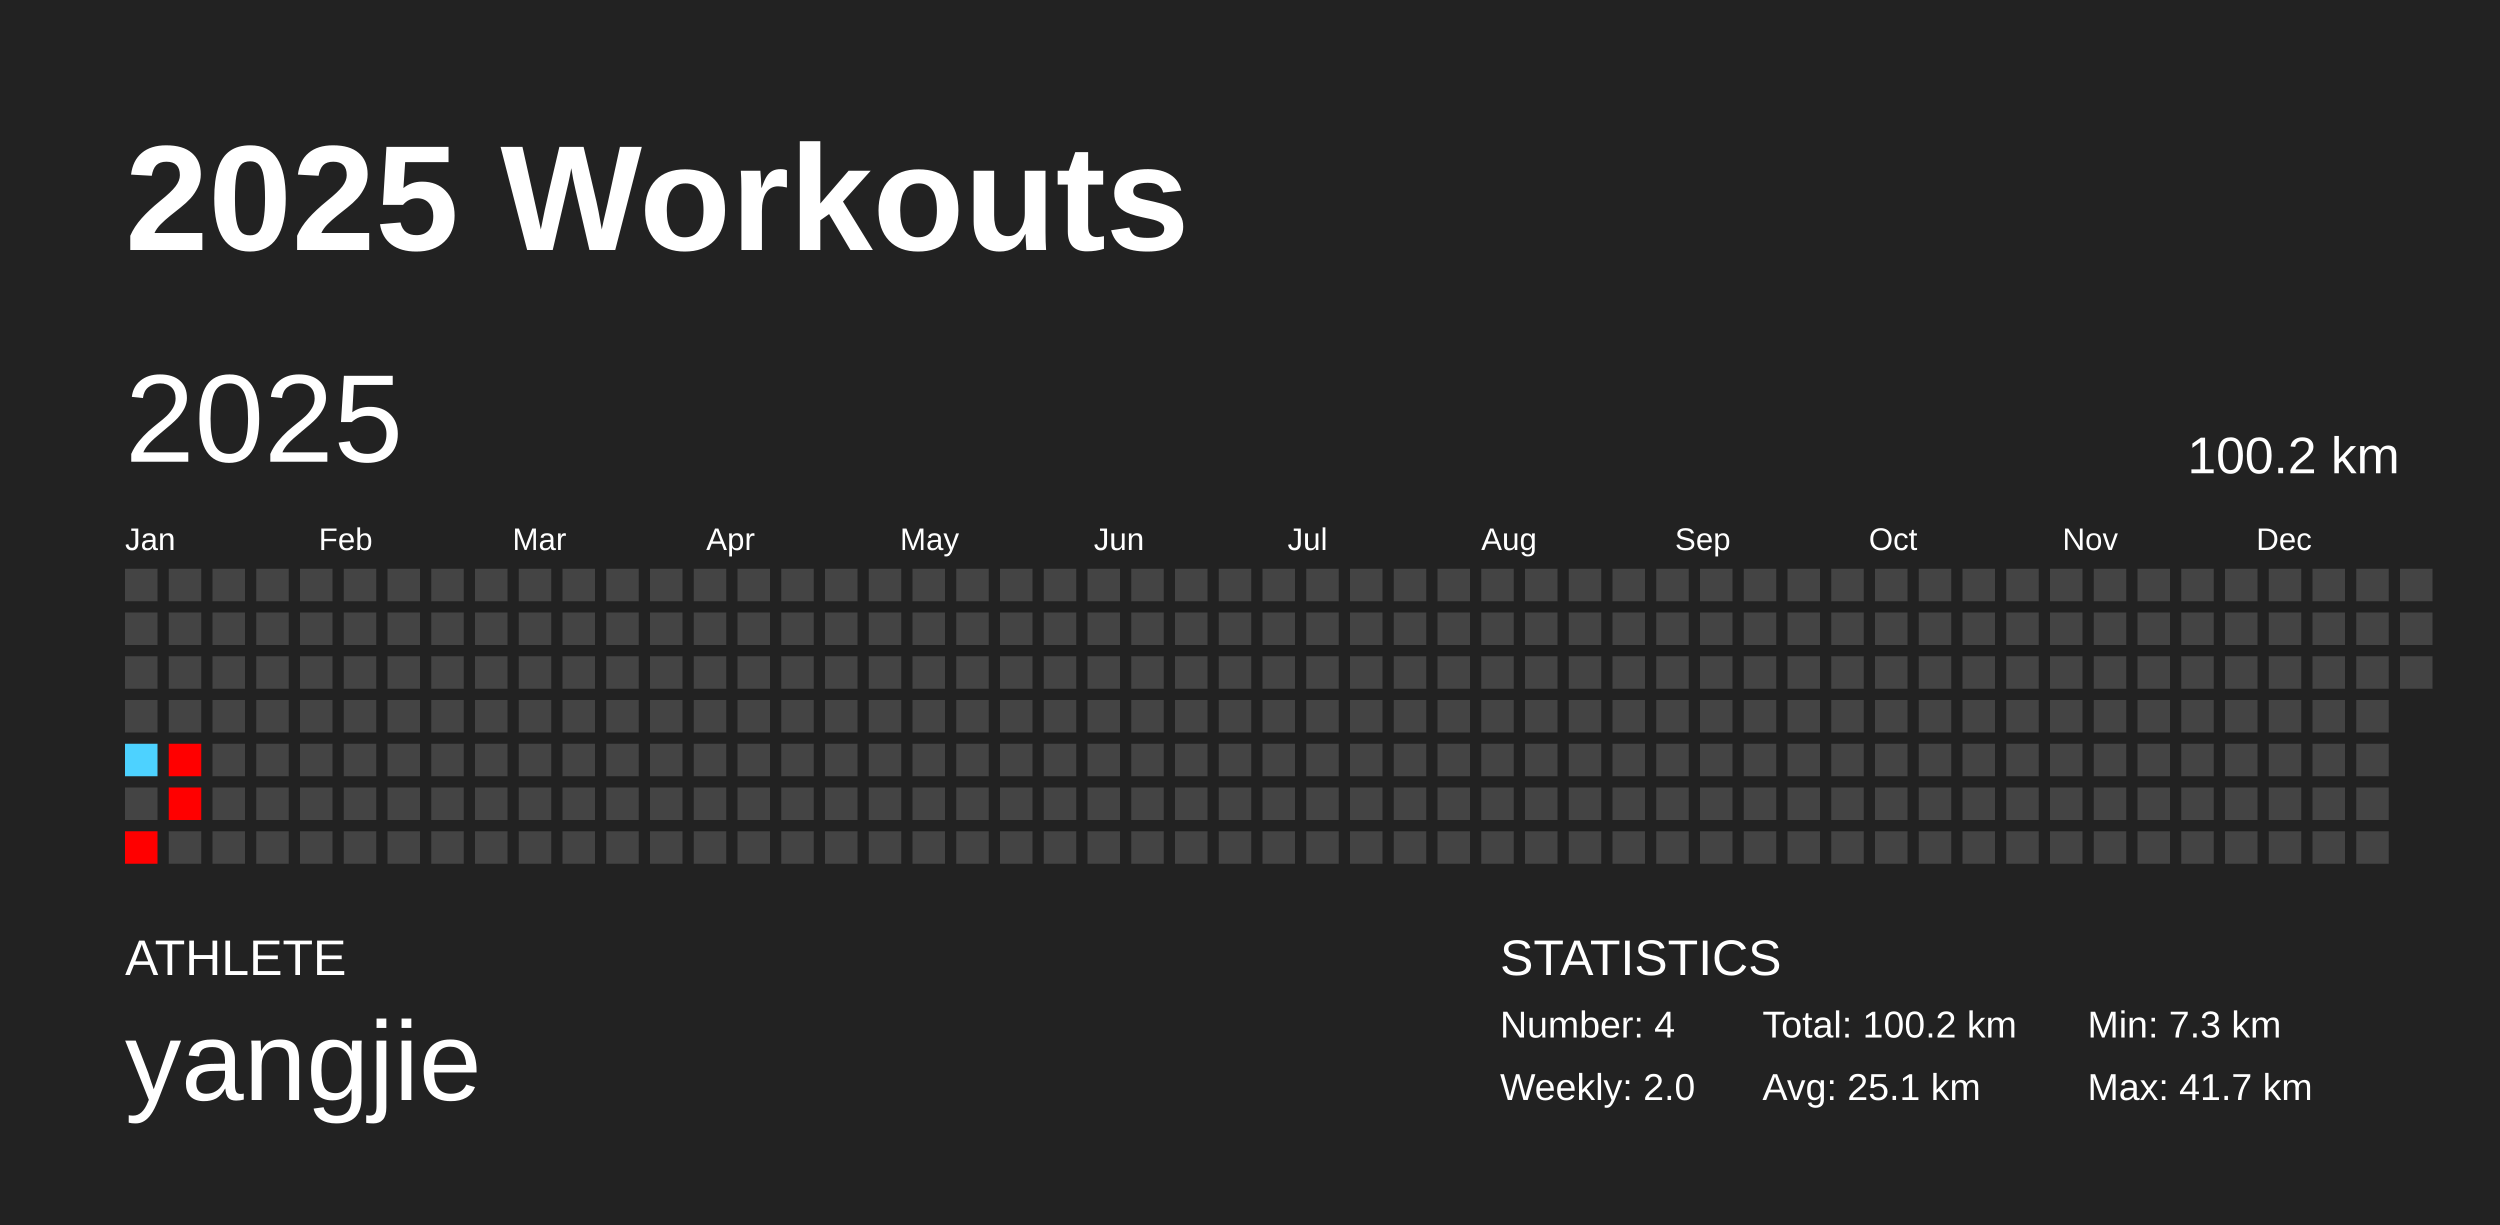
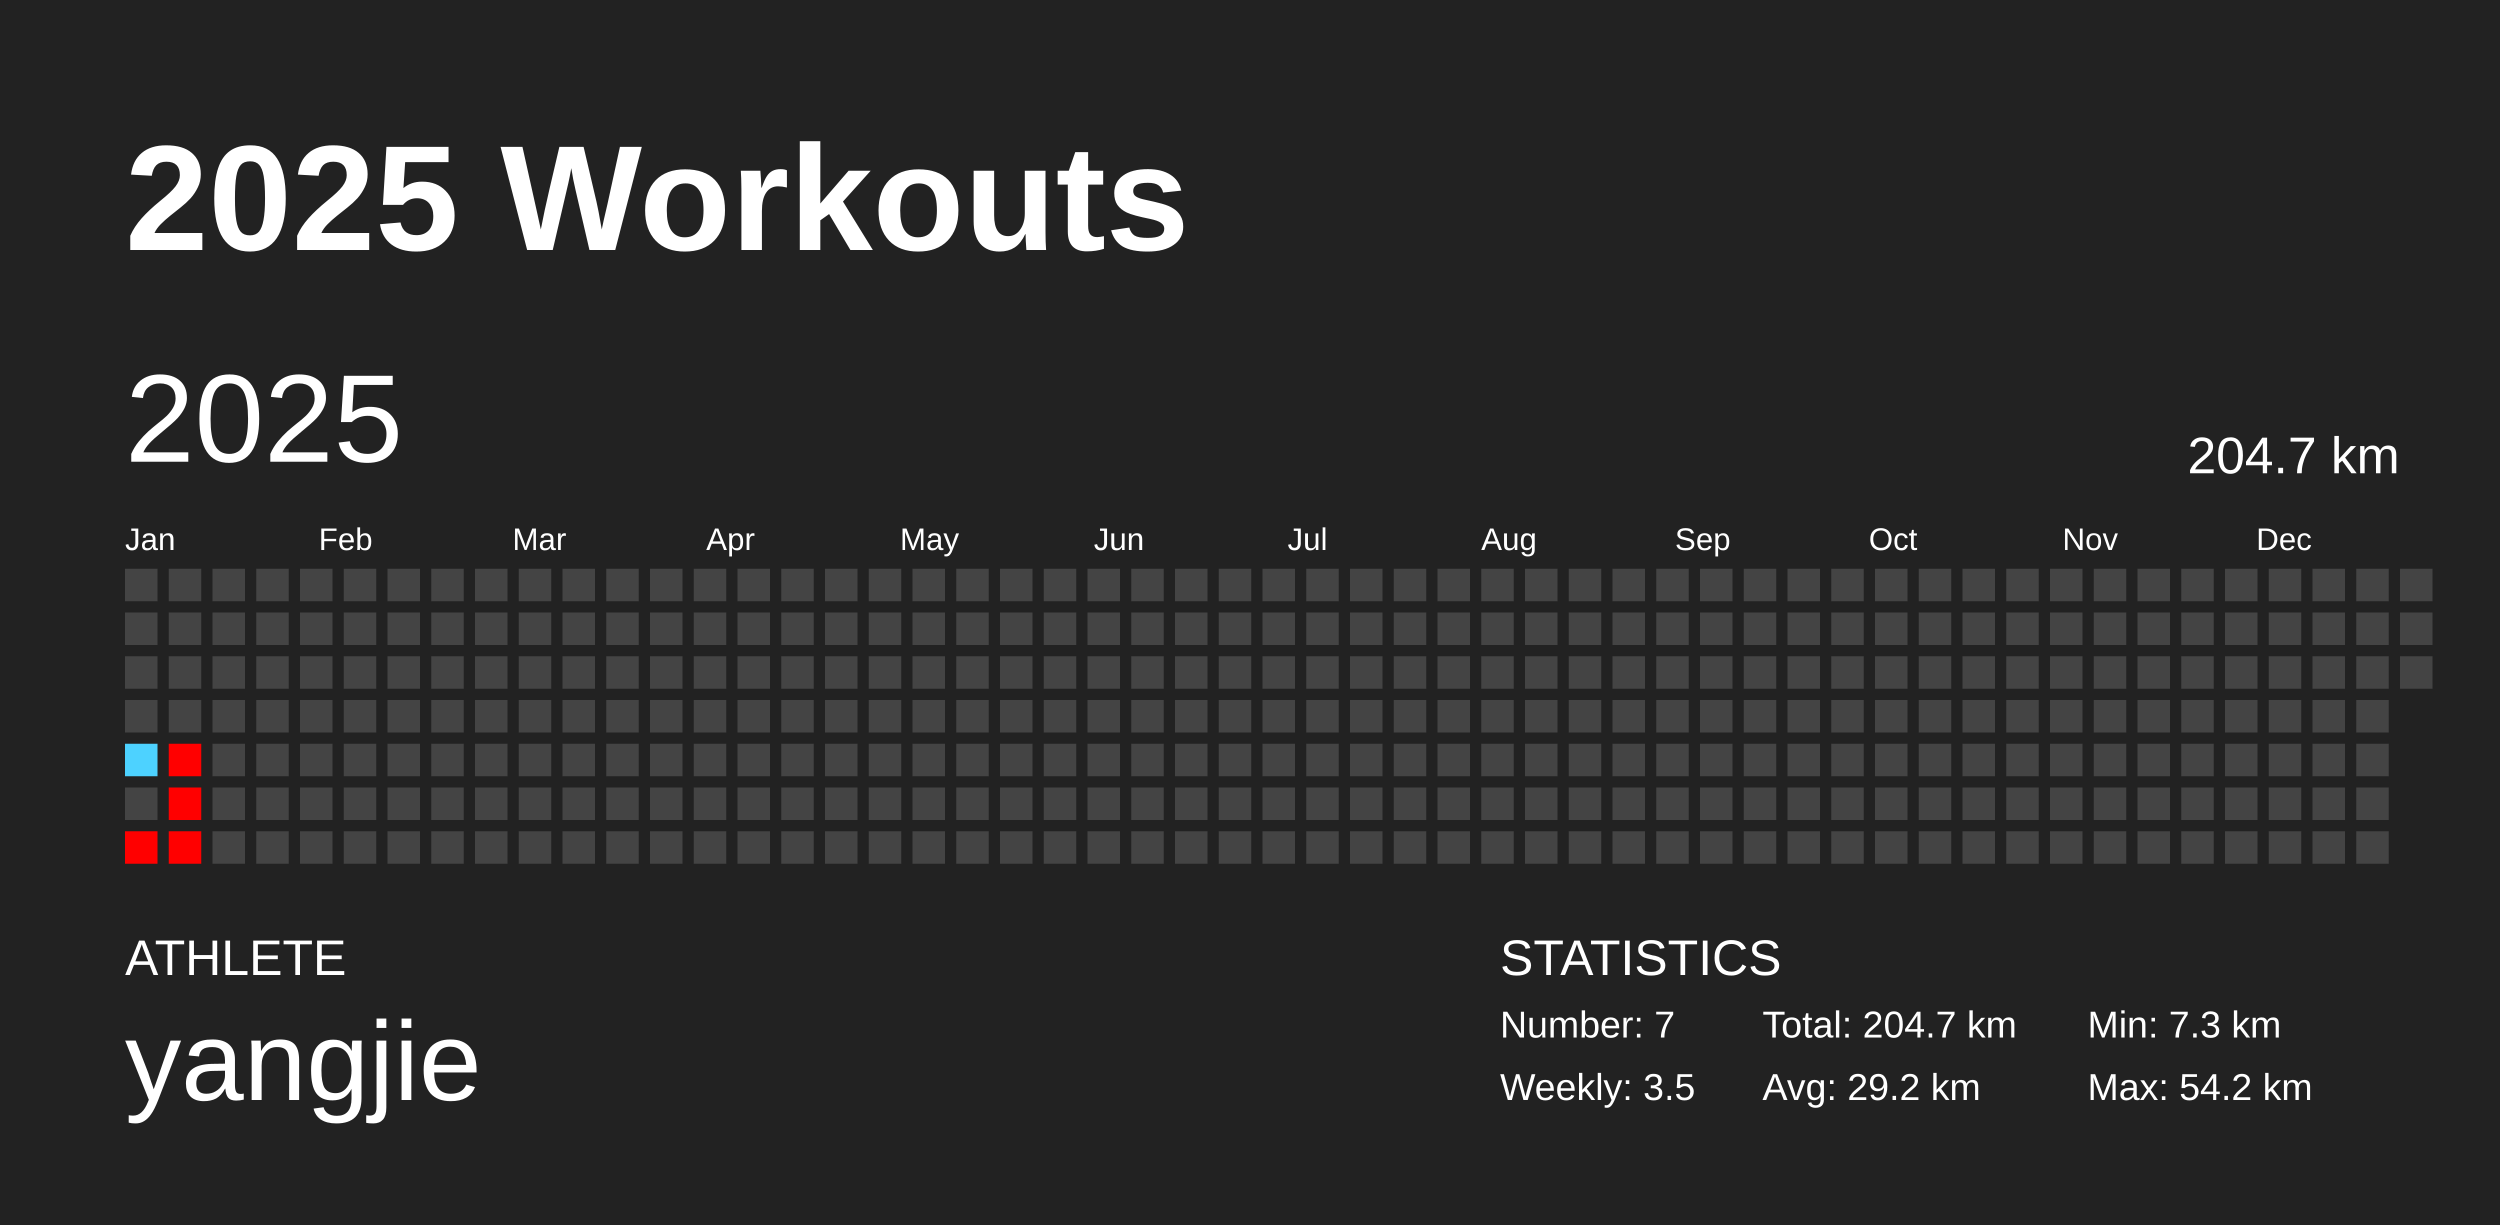
<svg xmlns="http://www.w3.org/2000/svg" baseProfile="full" height="98mm" version="1.1" viewBox="0,0,200,98" width="200mm">
  <defs />
  <rect fill="#222222" height="98" width="200" x="0" y="0" />
  <text fill="#FFFFFF" style="font-size:12px; font-family:Arial; font-weight:bold;" x="10" y="20">2025 Workouts</text>
  <text fill="#FFFFFF" style="font-size:4px; font-family:Arial" x="10" y="78">ATHLETE</text>
  <text fill="#FFFFFF" style="font-size:9px; font-family:Arial" x="10" y="88">yangjie</text>
  <text fill="#FFFFFF" style="font-size:4px; font-family:Arial" x="120" y="78">STATISTICS</text>
-   <text fill="#FFFFFF" style="font-size:3px; font-family:Arial" x="120" y="83">Number: 4</text>
-   <text fill="#FFFFFF" style="font-size:3px; font-family:Arial" x="120" y="88">Weekly: 2.0</text>
-   <text fill="#FFFFFF" style="font-size:3px; font-family:Arial" x="141" y="83">Total: 100.2 km</text>
-   <text fill="#FFFFFF" style="font-size:3px; font-family:Arial" x="141" y="88">Avg: 25.1 km</text>
+   <text fill="#FFFFFF" style="font-size:3px; font-family:Arial" x="120" y="83">Number: 7</text>
+   <text fill="#FFFFFF" style="font-size:3px; font-family:Arial" x="120" y="88">Weekly: 3.5</text>
+   <text fill="#FFFFFF" style="font-size:3px; font-family:Arial" x="141" y="83">Total: 204.7 km</text>
+   <text fill="#FFFFFF" style="font-size:3px; font-family:Arial" x="141" y="88">Avg: 29.2 km</text>
  <text fill="#FFFFFF" style="font-size:3px; font-family:Arial" x="167" y="83">Min: 7.3 km</text>
-   <text fill="#FFFFFF" style="font-size:3px; font-family:Arial" x="167" y="88">Max: 41.7 km</text>
+   <text fill="#FFFFFF" style="font-size:3px; font-family:Arial" x="167" y="88">Max: 54.2 km</text>
  <text dominant-baseline="hanging" fill="#FFFFFF" style="font-size:10.0px; font-family:Arial;" x="10" y="30">2025</text>
-   <text dominant-baseline="hanging" fill="#FFFFFF" style="font-size:4.125px; font-family:Arial;" x="175" y="35">100.2 km</text>
+   <text dominant-baseline="hanging" fill="#FFFFFF" style="font-size:4.125px; font-family:Arial;" x="175" y="35">204.7 km</text>
  <text fill="#FFFFFF" style="font-size:2.5px; font-family:Arial" x="10.0" y="44">Jan</text>
  <text fill="#FFFFFF" style="font-size:2.5px; font-family:Arial" x="25.5" y="44">Feb</text>
  <text fill="#FFFFFF" style="font-size:2.5px; font-family:Arial" x="41.0" y="44">Mar</text>
  <text fill="#FFFFFF" style="font-size:2.5px; font-family:Arial" x="56.5" y="44">Apr</text>
  <text fill="#FFFFFF" style="font-size:2.5px; font-family:Arial" x="72.0" y="44">May</text>
  <text fill="#FFFFFF" style="font-size:2.5px; font-family:Arial" x="87.5" y="44">Jun</text>
  <text fill="#FFFFFF" style="font-size:2.5px; font-family:Arial" x="103.0" y="44">Jul</text>
  <text fill="#FFFFFF" style="font-size:2.5px; font-family:Arial" x="118.5" y="44">Aug</text>
  <text fill="#FFFFFF" style="font-size:2.5px; font-family:Arial" x="134.0" y="44">Sep</text>
  <text fill="#FFFFFF" style="font-size:2.5px; font-family:Arial" x="149.5" y="44">Oct</text>
  <text fill="#FFFFFF" style="font-size:2.5px; font-family:Arial" x="165.0" y="44">Nov</text>
  <text fill="#FFFFFF" style="font-size:2.5px; font-family:Arial" x="180.5" y="44">Dec</text>
  <rect fill="#444444" height="2.6" width="2.6" x="10.0" y="45.5" />
  <rect fill="#444444" height="2.6" width="2.6" x="10.0" y="49.0" />
  <rect fill="#444444" height="2.6" width="2.6" x="10.0" y="52.5" />
  <rect fill="#444444" height="2.6" width="2.6" x="10.0" y="56.0" />
  <rect fill="#4dd2ff" height="2.6" width="2.6" x="10.0" y="59.5" />
  <rect fill="#444444" height="2.6" width="2.6" x="10.0" y="63.0" />
  <rect fill="red" height="2.6" width="2.6" x="10.0" y="66.5" />
  <rect fill="#444444" height="2.6" width="2.6" x="13.5" y="45.5" />
  <rect fill="#444444" height="2.6" width="2.6" x="13.5" y="49.0" />
  <rect fill="#444444" height="2.6" width="2.6" x="13.5" y="52.5" />
  <rect fill="#444444" height="2.6" width="2.6" x="13.5" y="56.0" />
  <rect fill="red" height="2.6" width="2.6" x="13.5" y="59.5" />
  <rect fill="red" height="2.6" width="2.6" x="13.5" y="63.0" />
-   <rect fill="#444444" height="2.6" width="2.6" x="13.5" y="66.5" />
+   <rect fill="red" height="2.6" width="2.6" x="13.5" y="66.5" />
  <rect fill="#444444" height="2.6" width="2.6" x="17.0" y="45.5" />
  <rect fill="#444444" height="2.6" width="2.6" x="17.0" y="49.0" />
  <rect fill="#444444" height="2.6" width="2.6" x="17.0" y="52.5" />
  <rect fill="#444444" height="2.6" width="2.6" x="17.0" y="56.0" />
  <rect fill="#444444" height="2.6" width="2.6" x="17.0" y="59.5" />
  <rect fill="#444444" height="2.6" width="2.6" x="17.0" y="63.0" />
  <rect fill="#444444" height="2.6" width="2.6" x="17.0" y="66.5" />
  <rect fill="#444444" height="2.6" width="2.6" x="20.5" y="45.5" />
  <rect fill="#444444" height="2.6" width="2.6" x="20.5" y="49.0" />
  <rect fill="#444444" height="2.6" width="2.6" x="20.5" y="52.5" />
  <rect fill="#444444" height="2.6" width="2.6" x="20.5" y="56.0" />
  <rect fill="#444444" height="2.6" width="2.6" x="20.5" y="59.5" />
  <rect fill="#444444" height="2.6" width="2.6" x="20.5" y="63.0" />
  <rect fill="#444444" height="2.6" width="2.6" x="20.5" y="66.5" />
  <rect fill="#444444" height="2.6" width="2.6" x="24.0" y="45.5" />
  <rect fill="#444444" height="2.6" width="2.6" x="24.0" y="49.0" />
  <rect fill="#444444" height="2.6" width="2.6" x="24.0" y="52.5" />
  <rect fill="#444444" height="2.6" width="2.6" x="24.0" y="56.0" />
  <rect fill="#444444" height="2.6" width="2.6" x="24.0" y="59.5" />
  <rect fill="#444444" height="2.6" width="2.6" x="24.0" y="63.0" />
  <rect fill="#444444" height="2.6" width="2.6" x="24.0" y="66.5" />
  <rect fill="#444444" height="2.6" width="2.6" x="27.5" y="45.5" />
  <rect fill="#444444" height="2.6" width="2.6" x="27.5" y="49.0" />
  <rect fill="#444444" height="2.6" width="2.6" x="27.5" y="52.5" />
  <rect fill="#444444" height="2.6" width="2.6" x="27.5" y="56.0" />
  <rect fill="#444444" height="2.6" width="2.6" x="27.5" y="59.5" />
  <rect fill="#444444" height="2.6" width="2.6" x="27.5" y="63.0" />
  <rect fill="#444444" height="2.6" width="2.6" x="27.5" y="66.5" />
  <rect fill="#444444" height="2.6" width="2.6" x="31.0" y="45.5" />
  <rect fill="#444444" height="2.6" width="2.6" x="31.0" y="49.0" />
  <rect fill="#444444" height="2.6" width="2.6" x="31.0" y="52.5" />
  <rect fill="#444444" height="2.6" width="2.6" x="31.0" y="56.0" />
  <rect fill="#444444" height="2.6" width="2.6" x="31.0" y="59.5" />
  <rect fill="#444444" height="2.6" width="2.6" x="31.0" y="63.0" />
  <rect fill="#444444" height="2.6" width="2.6" x="31.0" y="66.5" />
  <rect fill="#444444" height="2.6" width="2.6" x="34.5" y="45.5" />
  <rect fill="#444444" height="2.6" width="2.6" x="34.5" y="49.0" />
  <rect fill="#444444" height="2.6" width="2.6" x="34.5" y="52.5" />
  <rect fill="#444444" height="2.6" width="2.6" x="34.5" y="56.0" />
  <rect fill="#444444" height="2.6" width="2.6" x="34.5" y="59.5" />
  <rect fill="#444444" height="2.6" width="2.6" x="34.5" y="63.0" />
  <rect fill="#444444" height="2.6" width="2.6" x="34.5" y="66.5" />
  <rect fill="#444444" height="2.6" width="2.6" x="38.0" y="45.5" />
  <rect fill="#444444" height="2.6" width="2.6" x="38.0" y="49.0" />
  <rect fill="#444444" height="2.6" width="2.6" x="38.0" y="52.5" />
  <rect fill="#444444" height="2.6" width="2.6" x="38.0" y="56.0" />
  <rect fill="#444444" height="2.6" width="2.6" x="38.0" y="59.5" />
  <rect fill="#444444" height="2.6" width="2.6" x="38.0" y="63.0" />
  <rect fill="#444444" height="2.6" width="2.6" x="38.0" y="66.5" />
  <rect fill="#444444" height="2.6" width="2.6" x="41.5" y="45.5" />
  <rect fill="#444444" height="2.6" width="2.6" x="41.5" y="49.0" />
  <rect fill="#444444" height="2.6" width="2.6" x="41.5" y="52.5" />
  <rect fill="#444444" height="2.6" width="2.6" x="41.5" y="56.0" />
  <rect fill="#444444" height="2.6" width="2.6" x="41.5" y="59.5" />
  <rect fill="#444444" height="2.6" width="2.6" x="41.5" y="63.0" />
  <rect fill="#444444" height="2.6" width="2.6" x="41.5" y="66.5" />
  <rect fill="#444444" height="2.6" width="2.6" x="45.0" y="45.5" />
  <rect fill="#444444" height="2.6" width="2.6" x="45.0" y="49.0" />
  <rect fill="#444444" height="2.6" width="2.6" x="45.0" y="52.5" />
  <rect fill="#444444" height="2.6" width="2.6" x="45.0" y="56.0" />
  <rect fill="#444444" height="2.6" width="2.6" x="45.0" y="59.5" />
  <rect fill="#444444" height="2.6" width="2.6" x="45.0" y="63.0" />
  <rect fill="#444444" height="2.6" width="2.6" x="45.0" y="66.5" />
  <rect fill="#444444" height="2.6" width="2.6" x="48.5" y="45.5" />
  <rect fill="#444444" height="2.6" width="2.6" x="48.5" y="49.0" />
  <rect fill="#444444" height="2.6" width="2.6" x="48.5" y="52.5" />
  <rect fill="#444444" height="2.6" width="2.6" x="48.5" y="56.0" />
  <rect fill="#444444" height="2.6" width="2.6" x="48.5" y="59.5" />
  <rect fill="#444444" height="2.6" width="2.6" x="48.5" y="63.0" />
  <rect fill="#444444" height="2.6" width="2.6" x="48.5" y="66.5" />
  <rect fill="#444444" height="2.6" width="2.6" x="52.0" y="45.5" />
  <rect fill="#444444" height="2.6" width="2.6" x="52.0" y="49.0" />
  <rect fill="#444444" height="2.6" width="2.6" x="52.0" y="52.5" />
  <rect fill="#444444" height="2.6" width="2.6" x="52.0" y="56.0" />
  <rect fill="#444444" height="2.6" width="2.6" x="52.0" y="59.5" />
  <rect fill="#444444" height="2.6" width="2.6" x="52.0" y="63.0" />
  <rect fill="#444444" height="2.6" width="2.6" x="52.0" y="66.5" />
  <rect fill="#444444" height="2.6" width="2.6" x="55.5" y="45.5" />
  <rect fill="#444444" height="2.6" width="2.6" x="55.5" y="49.0" />
  <rect fill="#444444" height="2.6" width="2.6" x="55.5" y="52.5" />
  <rect fill="#444444" height="2.6" width="2.6" x="55.5" y="56.0" />
  <rect fill="#444444" height="2.6" width="2.6" x="55.5" y="59.5" />
  <rect fill="#444444" height="2.6" width="2.6" x="55.5" y="63.0" />
  <rect fill="#444444" height="2.6" width="2.6" x="55.5" y="66.5" />
  <rect fill="#444444" height="2.6" width="2.6" x="59.0" y="45.5" />
  <rect fill="#444444" height="2.6" width="2.6" x="59.0" y="49.0" />
  <rect fill="#444444" height="2.6" width="2.6" x="59.0" y="52.5" />
  <rect fill="#444444" height="2.6" width="2.6" x="59.0" y="56.0" />
  <rect fill="#444444" height="2.6" width="2.6" x="59.0" y="59.5" />
  <rect fill="#444444" height="2.6" width="2.6" x="59.0" y="63.0" />
  <rect fill="#444444" height="2.6" width="2.6" x="59.0" y="66.5" />
  <rect fill="#444444" height="2.6" width="2.6" x="62.5" y="45.5" />
  <rect fill="#444444" height="2.6" width="2.6" x="62.5" y="49.0" />
  <rect fill="#444444" height="2.6" width="2.6" x="62.5" y="52.5" />
  <rect fill="#444444" height="2.6" width="2.6" x="62.5" y="56.0" />
  <rect fill="#444444" height="2.6" width="2.6" x="62.5" y="59.5" />
  <rect fill="#444444" height="2.6" width="2.6" x="62.5" y="63.0" />
  <rect fill="#444444" height="2.6" width="2.6" x="62.5" y="66.5" />
  <rect fill="#444444" height="2.6" width="2.6" x="66.0" y="45.5" />
  <rect fill="#444444" height="2.6" width="2.6" x="66.0" y="49.0" />
  <rect fill="#444444" height="2.6" width="2.6" x="66.0" y="52.5" />
  <rect fill="#444444" height="2.6" width="2.6" x="66.0" y="56.0" />
  <rect fill="#444444" height="2.6" width="2.6" x="66.0" y="59.5" />
  <rect fill="#444444" height="2.6" width="2.6" x="66.0" y="63.0" />
  <rect fill="#444444" height="2.6" width="2.6" x="66.0" y="66.5" />
  <rect fill="#444444" height="2.6" width="2.6" x="69.5" y="45.5" />
  <rect fill="#444444" height="2.6" width="2.6" x="69.5" y="49.0" />
  <rect fill="#444444" height="2.6" width="2.6" x="69.5" y="52.5" />
  <rect fill="#444444" height="2.6" width="2.6" x="69.5" y="56.0" />
  <rect fill="#444444" height="2.6" width="2.6" x="69.5" y="59.5" />
  <rect fill="#444444" height="2.6" width="2.6" x="69.5" y="63.0" />
  <rect fill="#444444" height="2.6" width="2.6" x="69.5" y="66.5" />
  <rect fill="#444444" height="2.6" width="2.6" x="73.0" y="45.5" />
  <rect fill="#444444" height="2.6" width="2.6" x="73.0" y="49.0" />
  <rect fill="#444444" height="2.6" width="2.6" x="73.0" y="52.5" />
  <rect fill="#444444" height="2.6" width="2.6" x="73.0" y="56.0" />
  <rect fill="#444444" height="2.6" width="2.6" x="73.0" y="59.5" />
  <rect fill="#444444" height="2.6" width="2.6" x="73.0" y="63.0" />
  <rect fill="#444444" height="2.6" width="2.6" x="73.0" y="66.5" />
  <rect fill="#444444" height="2.6" width="2.6" x="76.5" y="45.5" />
  <rect fill="#444444" height="2.6" width="2.6" x="76.5" y="49.0" />
  <rect fill="#444444" height="2.6" width="2.6" x="76.5" y="52.5" />
  <rect fill="#444444" height="2.6" width="2.6" x="76.5" y="56.0" />
  <rect fill="#444444" height="2.6" width="2.6" x="76.5" y="59.5" />
  <rect fill="#444444" height="2.6" width="2.6" x="76.5" y="63.0" />
  <rect fill="#444444" height="2.6" width="2.6" x="76.5" y="66.5" />
  <rect fill="#444444" height="2.6" width="2.6" x="80.0" y="45.5" />
  <rect fill="#444444" height="2.6" width="2.6" x="80.0" y="49.0" />
  <rect fill="#444444" height="2.6" width="2.6" x="80.0" y="52.5" />
  <rect fill="#444444" height="2.6" width="2.6" x="80.0" y="56.0" />
  <rect fill="#444444" height="2.6" width="2.6" x="80.0" y="59.5" />
  <rect fill="#444444" height="2.6" width="2.6" x="80.0" y="63.0" />
  <rect fill="#444444" height="2.6" width="2.6" x="80.0" y="66.5" />
  <rect fill="#444444" height="2.6" width="2.6" x="83.5" y="45.5" />
  <rect fill="#444444" height="2.6" width="2.6" x="83.5" y="49.0" />
  <rect fill="#444444" height="2.6" width="2.6" x="83.5" y="52.5" />
  <rect fill="#444444" height="2.6" width="2.6" x="83.5" y="56.0" />
  <rect fill="#444444" height="2.6" width="2.6" x="83.5" y="59.5" />
  <rect fill="#444444" height="2.6" width="2.6" x="83.5" y="63.0" />
  <rect fill="#444444" height="2.6" width="2.6" x="83.5" y="66.5" />
  <rect fill="#444444" height="2.6" width="2.6" x="87.0" y="45.5" />
  <rect fill="#444444" height="2.6" width="2.6" x="87.0" y="49.0" />
  <rect fill="#444444" height="2.6" width="2.6" x="87.0" y="52.5" />
  <rect fill="#444444" height="2.6" width="2.6" x="87.0" y="56.0" />
  <rect fill="#444444" height="2.6" width="2.6" x="87.0" y="59.5" />
  <rect fill="#444444" height="2.6" width="2.6" x="87.0" y="63.0" />
  <rect fill="#444444" height="2.6" width="2.6" x="87.0" y="66.5" />
  <rect fill="#444444" height="2.6" width="2.6" x="90.5" y="45.5" />
  <rect fill="#444444" height="2.6" width="2.6" x="90.5" y="49.0" />
  <rect fill="#444444" height="2.6" width="2.6" x="90.5" y="52.5" />
  <rect fill="#444444" height="2.6" width="2.6" x="90.5" y="56.0" />
  <rect fill="#444444" height="2.6" width="2.6" x="90.5" y="59.5" />
  <rect fill="#444444" height="2.6" width="2.6" x="90.5" y="63.0" />
  <rect fill="#444444" height="2.6" width="2.6" x="90.5" y="66.5" />
  <rect fill="#444444" height="2.6" width="2.6" x="94.0" y="45.5" />
  <rect fill="#444444" height="2.6" width="2.6" x="94.0" y="49.0" />
  <rect fill="#444444" height="2.6" width="2.6" x="94.0" y="52.5" />
  <rect fill="#444444" height="2.6" width="2.6" x="94.0" y="56.0" />
  <rect fill="#444444" height="2.6" width="2.6" x="94.0" y="59.5" />
  <rect fill="#444444" height="2.6" width="2.6" x="94.0" y="63.0" />
  <rect fill="#444444" height="2.6" width="2.6" x="94.0" y="66.5" />
  <rect fill="#444444" height="2.6" width="2.6" x="97.5" y="45.5" />
  <rect fill="#444444" height="2.6" width="2.6" x="97.5" y="49.0" />
  <rect fill="#444444" height="2.6" width="2.6" x="97.5" y="52.5" />
  <rect fill="#444444" height="2.6" width="2.6" x="97.5" y="56.0" />
  <rect fill="#444444" height="2.6" width="2.6" x="97.5" y="59.5" />
  <rect fill="#444444" height="2.6" width="2.6" x="97.5" y="63.0" />
  <rect fill="#444444" height="2.6" width="2.6" x="97.5" y="66.5" />
  <rect fill="#444444" height="2.6" width="2.6" x="101.0" y="45.5" />
  <rect fill="#444444" height="2.6" width="2.6" x="101.0" y="49.0" />
  <rect fill="#444444" height="2.6" width="2.6" x="101.0" y="52.5" />
  <rect fill="#444444" height="2.6" width="2.6" x="101.0" y="56.0" />
  <rect fill="#444444" height="2.6" width="2.6" x="101.0" y="59.5" />
  <rect fill="#444444" height="2.6" width="2.6" x="101.0" y="63.0" />
  <rect fill="#444444" height="2.6" width="2.6" x="101.0" y="66.5" />
  <rect fill="#444444" height="2.6" width="2.6" x="104.5" y="45.5" />
  <rect fill="#444444" height="2.6" width="2.6" x="104.5" y="49.0" />
  <rect fill="#444444" height="2.6" width="2.6" x="104.5" y="52.5" />
  <rect fill="#444444" height="2.6" width="2.6" x="104.5" y="56.0" />
  <rect fill="#444444" height="2.6" width="2.6" x="104.5" y="59.5" />
  <rect fill="#444444" height="2.6" width="2.6" x="104.5" y="63.0" />
  <rect fill="#444444" height="2.6" width="2.6" x="104.5" y="66.5" />
  <rect fill="#444444" height="2.6" width="2.6" x="108.0" y="45.5" />
  <rect fill="#444444" height="2.6" width="2.6" x="108.0" y="49.0" />
  <rect fill="#444444" height="2.6" width="2.6" x="108.0" y="52.5" />
  <rect fill="#444444" height="2.6" width="2.6" x="108.0" y="56.0" />
  <rect fill="#444444" height="2.6" width="2.6" x="108.0" y="59.5" />
  <rect fill="#444444" height="2.6" width="2.6" x="108.0" y="63.0" />
  <rect fill="#444444" height="2.6" width="2.6" x="108.0" y="66.5" />
  <rect fill="#444444" height="2.6" width="2.6" x="111.5" y="45.5" />
  <rect fill="#444444" height="2.6" width="2.6" x="111.5" y="49.0" />
  <rect fill="#444444" height="2.6" width="2.6" x="111.5" y="52.5" />
  <rect fill="#444444" height="2.6" width="2.6" x="111.5" y="56.0" />
  <rect fill="#444444" height="2.6" width="2.6" x="111.5" y="59.5" />
  <rect fill="#444444" height="2.6" width="2.6" x="111.5" y="63.0" />
  <rect fill="#444444" height="2.6" width="2.6" x="111.5" y="66.5" />
  <rect fill="#444444" height="2.6" width="2.6" x="115.0" y="45.5" />
  <rect fill="#444444" height="2.6" width="2.6" x="115.0" y="49.0" />
  <rect fill="#444444" height="2.6" width="2.6" x="115.0" y="52.5" />
  <rect fill="#444444" height="2.6" width="2.6" x="115.0" y="56.0" />
  <rect fill="#444444" height="2.6" width="2.6" x="115.0" y="59.5" />
  <rect fill="#444444" height="2.6" width="2.6" x="115.0" y="63.0" />
  <rect fill="#444444" height="2.6" width="2.6" x="115.0" y="66.5" />
  <rect fill="#444444" height="2.6" width="2.6" x="118.5" y="45.5" />
  <rect fill="#444444" height="2.6" width="2.6" x="118.5" y="49.0" />
  <rect fill="#444444" height="2.6" width="2.6" x="118.5" y="52.5" />
  <rect fill="#444444" height="2.6" width="2.6" x="118.5" y="56.0" />
  <rect fill="#444444" height="2.6" width="2.6" x="118.5" y="59.5" />
  <rect fill="#444444" height="2.6" width="2.6" x="118.5" y="63.0" />
  <rect fill="#444444" height="2.6" width="2.6" x="118.5" y="66.5" />
  <rect fill="#444444" height="2.6" width="2.6" x="122.0" y="45.5" />
  <rect fill="#444444" height="2.6" width="2.6" x="122.0" y="49.0" />
  <rect fill="#444444" height="2.6" width="2.6" x="122.0" y="52.5" />
  <rect fill="#444444" height="2.6" width="2.6" x="122.0" y="56.0" />
  <rect fill="#444444" height="2.6" width="2.6" x="122.0" y="59.5" />
  <rect fill="#444444" height="2.6" width="2.6" x="122.0" y="63.0" />
  <rect fill="#444444" height="2.6" width="2.6" x="122.0" y="66.5" />
  <rect fill="#444444" height="2.6" width="2.6" x="125.5" y="45.5" />
  <rect fill="#444444" height="2.6" width="2.6" x="125.5" y="49.0" />
  <rect fill="#444444" height="2.6" width="2.6" x="125.5" y="52.5" />
  <rect fill="#444444" height="2.6" width="2.6" x="125.5" y="56.0" />
  <rect fill="#444444" height="2.6" width="2.6" x="125.5" y="59.5" />
  <rect fill="#444444" height="2.6" width="2.6" x="125.5" y="63.0" />
  <rect fill="#444444" height="2.6" width="2.6" x="125.5" y="66.5" />
  <rect fill="#444444" height="2.6" width="2.6" x="129.0" y="45.5" />
  <rect fill="#444444" height="2.6" width="2.6" x="129.0" y="49.0" />
  <rect fill="#444444" height="2.6" width="2.6" x="129.0" y="52.5" />
  <rect fill="#444444" height="2.6" width="2.6" x="129.0" y="56.0" />
  <rect fill="#444444" height="2.6" width="2.6" x="129.0" y="59.5" />
  <rect fill="#444444" height="2.6" width="2.6" x="129.0" y="63.0" />
  <rect fill="#444444" height="2.6" width="2.6" x="129.0" y="66.5" />
  <rect fill="#444444" height="2.6" width="2.6" x="132.5" y="45.5" />
  <rect fill="#444444" height="2.6" width="2.6" x="132.5" y="49.0" />
  <rect fill="#444444" height="2.6" width="2.6" x="132.5" y="52.5" />
  <rect fill="#444444" height="2.6" width="2.6" x="132.5" y="56.0" />
  <rect fill="#444444" height="2.6" width="2.6" x="132.5" y="59.5" />
  <rect fill="#444444" height="2.6" width="2.6" x="132.5" y="63.0" />
  <rect fill="#444444" height="2.6" width="2.6" x="132.5" y="66.5" />
  <rect fill="#444444" height="2.6" width="2.6" x="136.0" y="45.5" />
  <rect fill="#444444" height="2.6" width="2.6" x="136.0" y="49.0" />
  <rect fill="#444444" height="2.6" width="2.6" x="136.0" y="52.5" />
  <rect fill="#444444" height="2.6" width="2.6" x="136.0" y="56.0" />
  <rect fill="#444444" height="2.6" width="2.6" x="136.0" y="59.5" />
  <rect fill="#444444" height="2.6" width="2.6" x="136.0" y="63.0" />
  <rect fill="#444444" height="2.6" width="2.6" x="136.0" y="66.5" />
  <rect fill="#444444" height="2.6" width="2.6" x="139.5" y="45.5" />
  <rect fill="#444444" height="2.6" width="2.6" x="139.5" y="49.0" />
  <rect fill="#444444" height="2.6" width="2.6" x="139.5" y="52.5" />
  <rect fill="#444444" height="2.6" width="2.6" x="139.5" y="56.0" />
  <rect fill="#444444" height="2.6" width="2.6" x="139.5" y="59.5" />
  <rect fill="#444444" height="2.6" width="2.6" x="139.5" y="63.0" />
  <rect fill="#444444" height="2.6" width="2.6" x="139.5" y="66.5" />
  <rect fill="#444444" height="2.6" width="2.6" x="143.0" y="45.5" />
  <rect fill="#444444" height="2.6" width="2.6" x="143.0" y="49.0" />
  <rect fill="#444444" height="2.6" width="2.6" x="143.0" y="52.5" />
  <rect fill="#444444" height="2.6" width="2.6" x="143.0" y="56.0" />
  <rect fill="#444444" height="2.6" width="2.6" x="143.0" y="59.5" />
  <rect fill="#444444" height="2.6" width="2.6" x="143.0" y="63.0" />
  <rect fill="#444444" height="2.6" width="2.6" x="143.0" y="66.5" />
  <rect fill="#444444" height="2.6" width="2.6" x="146.5" y="45.5" />
  <rect fill="#444444" height="2.6" width="2.6" x="146.5" y="49.0" />
  <rect fill="#444444" height="2.6" width="2.6" x="146.5" y="52.5" />
  <rect fill="#444444" height="2.6" width="2.6" x="146.5" y="56.0" />
  <rect fill="#444444" height="2.6" width="2.6" x="146.5" y="59.5" />
  <rect fill="#444444" height="2.6" width="2.6" x="146.5" y="63.0" />
  <rect fill="#444444" height="2.6" width="2.6" x="146.5" y="66.5" />
  <rect fill="#444444" height="2.6" width="2.6" x="150.0" y="45.5" />
  <rect fill="#444444" height="2.6" width="2.6" x="150.0" y="49.0" />
  <rect fill="#444444" height="2.6" width="2.6" x="150.0" y="52.5" />
  <rect fill="#444444" height="2.6" width="2.6" x="150.0" y="56.0" />
  <rect fill="#444444" height="2.6" width="2.6" x="150.0" y="59.5" />
  <rect fill="#444444" height="2.6" width="2.6" x="150.0" y="63.0" />
  <rect fill="#444444" height="2.6" width="2.6" x="150.0" y="66.5" />
  <rect fill="#444444" height="2.6" width="2.6" x="153.5" y="45.5" />
  <rect fill="#444444" height="2.6" width="2.6" x="153.5" y="49.0" />
  <rect fill="#444444" height="2.6" width="2.6" x="153.5" y="52.5" />
  <rect fill="#444444" height="2.6" width="2.6" x="153.5" y="56.0" />
  <rect fill="#444444" height="2.6" width="2.6" x="153.5" y="59.5" />
  <rect fill="#444444" height="2.6" width="2.6" x="153.5" y="63.0" />
  <rect fill="#444444" height="2.6" width="2.6" x="153.5" y="66.5" />
  <rect fill="#444444" height="2.6" width="2.6" x="157.0" y="45.5" />
  <rect fill="#444444" height="2.6" width="2.6" x="157.0" y="49.0" />
  <rect fill="#444444" height="2.6" width="2.6" x="157.0" y="52.5" />
  <rect fill="#444444" height="2.6" width="2.6" x="157.0" y="56.0" />
  <rect fill="#444444" height="2.6" width="2.6" x="157.0" y="59.5" />
  <rect fill="#444444" height="2.6" width="2.6" x="157.0" y="63.0" />
  <rect fill="#444444" height="2.6" width="2.6" x="157.0" y="66.5" />
  <rect fill="#444444" height="2.6" width="2.6" x="160.5" y="45.5" />
  <rect fill="#444444" height="2.6" width="2.6" x="160.5" y="49.0" />
  <rect fill="#444444" height="2.6" width="2.6" x="160.5" y="52.5" />
  <rect fill="#444444" height="2.6" width="2.6" x="160.5" y="56.0" />
  <rect fill="#444444" height="2.6" width="2.6" x="160.5" y="59.5" />
  <rect fill="#444444" height="2.6" width="2.6" x="160.5" y="63.0" />
  <rect fill="#444444" height="2.6" width="2.6" x="160.5" y="66.5" />
  <rect fill="#444444" height="2.6" width="2.6" x="164.0" y="45.5" />
  <rect fill="#444444" height="2.6" width="2.6" x="164.0" y="49.0" />
  <rect fill="#444444" height="2.6" width="2.6" x="164.0" y="52.5" />
  <rect fill="#444444" height="2.6" width="2.6" x="164.0" y="56.0" />
  <rect fill="#444444" height="2.6" width="2.6" x="164.0" y="59.5" />
  <rect fill="#444444" height="2.6" width="2.6" x="164.0" y="63.0" />
  <rect fill="#444444" height="2.6" width="2.6" x="164.0" y="66.5" />
  <rect fill="#444444" height="2.6" width="2.6" x="167.5" y="45.5" />
  <rect fill="#444444" height="2.6" width="2.6" x="167.5" y="49.0" />
  <rect fill="#444444" height="2.6" width="2.6" x="167.5" y="52.5" />
  <rect fill="#444444" height="2.6" width="2.6" x="167.5" y="56.0" />
  <rect fill="#444444" height="2.6" width="2.6" x="167.5" y="59.5" />
  <rect fill="#444444" height="2.6" width="2.6" x="167.5" y="63.0" />
  <rect fill="#444444" height="2.6" width="2.6" x="167.5" y="66.5" />
  <rect fill="#444444" height="2.6" width="2.6" x="171.0" y="45.5" />
  <rect fill="#444444" height="2.6" width="2.6" x="171.0" y="49.0" />
  <rect fill="#444444" height="2.6" width="2.6" x="171.0" y="52.5" />
  <rect fill="#444444" height="2.6" width="2.6" x="171.0" y="56.0" />
  <rect fill="#444444" height="2.6" width="2.6" x="171.0" y="59.5" />
  <rect fill="#444444" height="2.6" width="2.6" x="171.0" y="63.0" />
  <rect fill="#444444" height="2.6" width="2.6" x="171.0" y="66.5" />
  <rect fill="#444444" height="2.6" width="2.6" x="174.5" y="45.5" />
  <rect fill="#444444" height="2.6" width="2.6" x="174.5" y="49.0" />
  <rect fill="#444444" height="2.6" width="2.6" x="174.5" y="52.5" />
  <rect fill="#444444" height="2.6" width="2.6" x="174.5" y="56.0" />
  <rect fill="#444444" height="2.6" width="2.6" x="174.5" y="59.5" />
  <rect fill="#444444" height="2.6" width="2.6" x="174.5" y="63.0" />
  <rect fill="#444444" height="2.6" width="2.6" x="174.5" y="66.5" />
  <rect fill="#444444" height="2.6" width="2.6" x="178.0" y="45.5" />
  <rect fill="#444444" height="2.6" width="2.6" x="178.0" y="49.0" />
  <rect fill="#444444" height="2.6" width="2.6" x="178.0" y="52.5" />
  <rect fill="#444444" height="2.6" width="2.6" x="178.0" y="56.0" />
  <rect fill="#444444" height="2.6" width="2.6" x="178.0" y="59.5" />
  <rect fill="#444444" height="2.6" width="2.6" x="178.0" y="63.0" />
  <rect fill="#444444" height="2.6" width="2.6" x="178.0" y="66.5" />
  <rect fill="#444444" height="2.6" width="2.6" x="181.5" y="45.5" />
  <rect fill="#444444" height="2.6" width="2.6" x="181.5" y="49.0" />
  <rect fill="#444444" height="2.6" width="2.6" x="181.5" y="52.5" />
  <rect fill="#444444" height="2.6" width="2.6" x="181.5" y="56.0" />
  <rect fill="#444444" height="2.6" width="2.6" x="181.5" y="59.5" />
  <rect fill="#444444" height="2.6" width="2.6" x="181.5" y="63.0" />
  <rect fill="#444444" height="2.6" width="2.6" x="181.5" y="66.5" />
  <rect fill="#444444" height="2.6" width="2.6" x="185.0" y="45.5" />
  <rect fill="#444444" height="2.6" width="2.6" x="185.0" y="49.0" />
  <rect fill="#444444" height="2.6" width="2.6" x="185.0" y="52.5" />
  <rect fill="#444444" height="2.6" width="2.6" x="185.0" y="56.0" />
  <rect fill="#444444" height="2.6" width="2.6" x="185.0" y="59.5" />
  <rect fill="#444444" height="2.6" width="2.6" x="185.0" y="63.0" />
  <rect fill="#444444" height="2.6" width="2.6" x="185.0" y="66.5" />
  <rect fill="#444444" height="2.6" width="2.6" x="188.5" y="45.5" />
  <rect fill="#444444" height="2.6" width="2.6" x="188.5" y="49.0" />
  <rect fill="#444444" height="2.6" width="2.6" x="188.5" y="52.5" />
  <rect fill="#444444" height="2.6" width="2.6" x="188.5" y="56.0" />
  <rect fill="#444444" height="2.6" width="2.6" x="188.5" y="59.5" />
  <rect fill="#444444" height="2.6" width="2.6" x="188.5" y="63.0" />
  <rect fill="#444444" height="2.6" width="2.6" x="188.5" y="66.5" />
  <rect fill="#444444" height="2.6" width="2.6" x="192.0" y="45.5" />
  <rect fill="#444444" height="2.6" width="2.6" x="192.0" y="49.0" />
  <rect fill="#444444" height="2.6" width="2.6" x="192.0" y="52.5" />
</svg>
